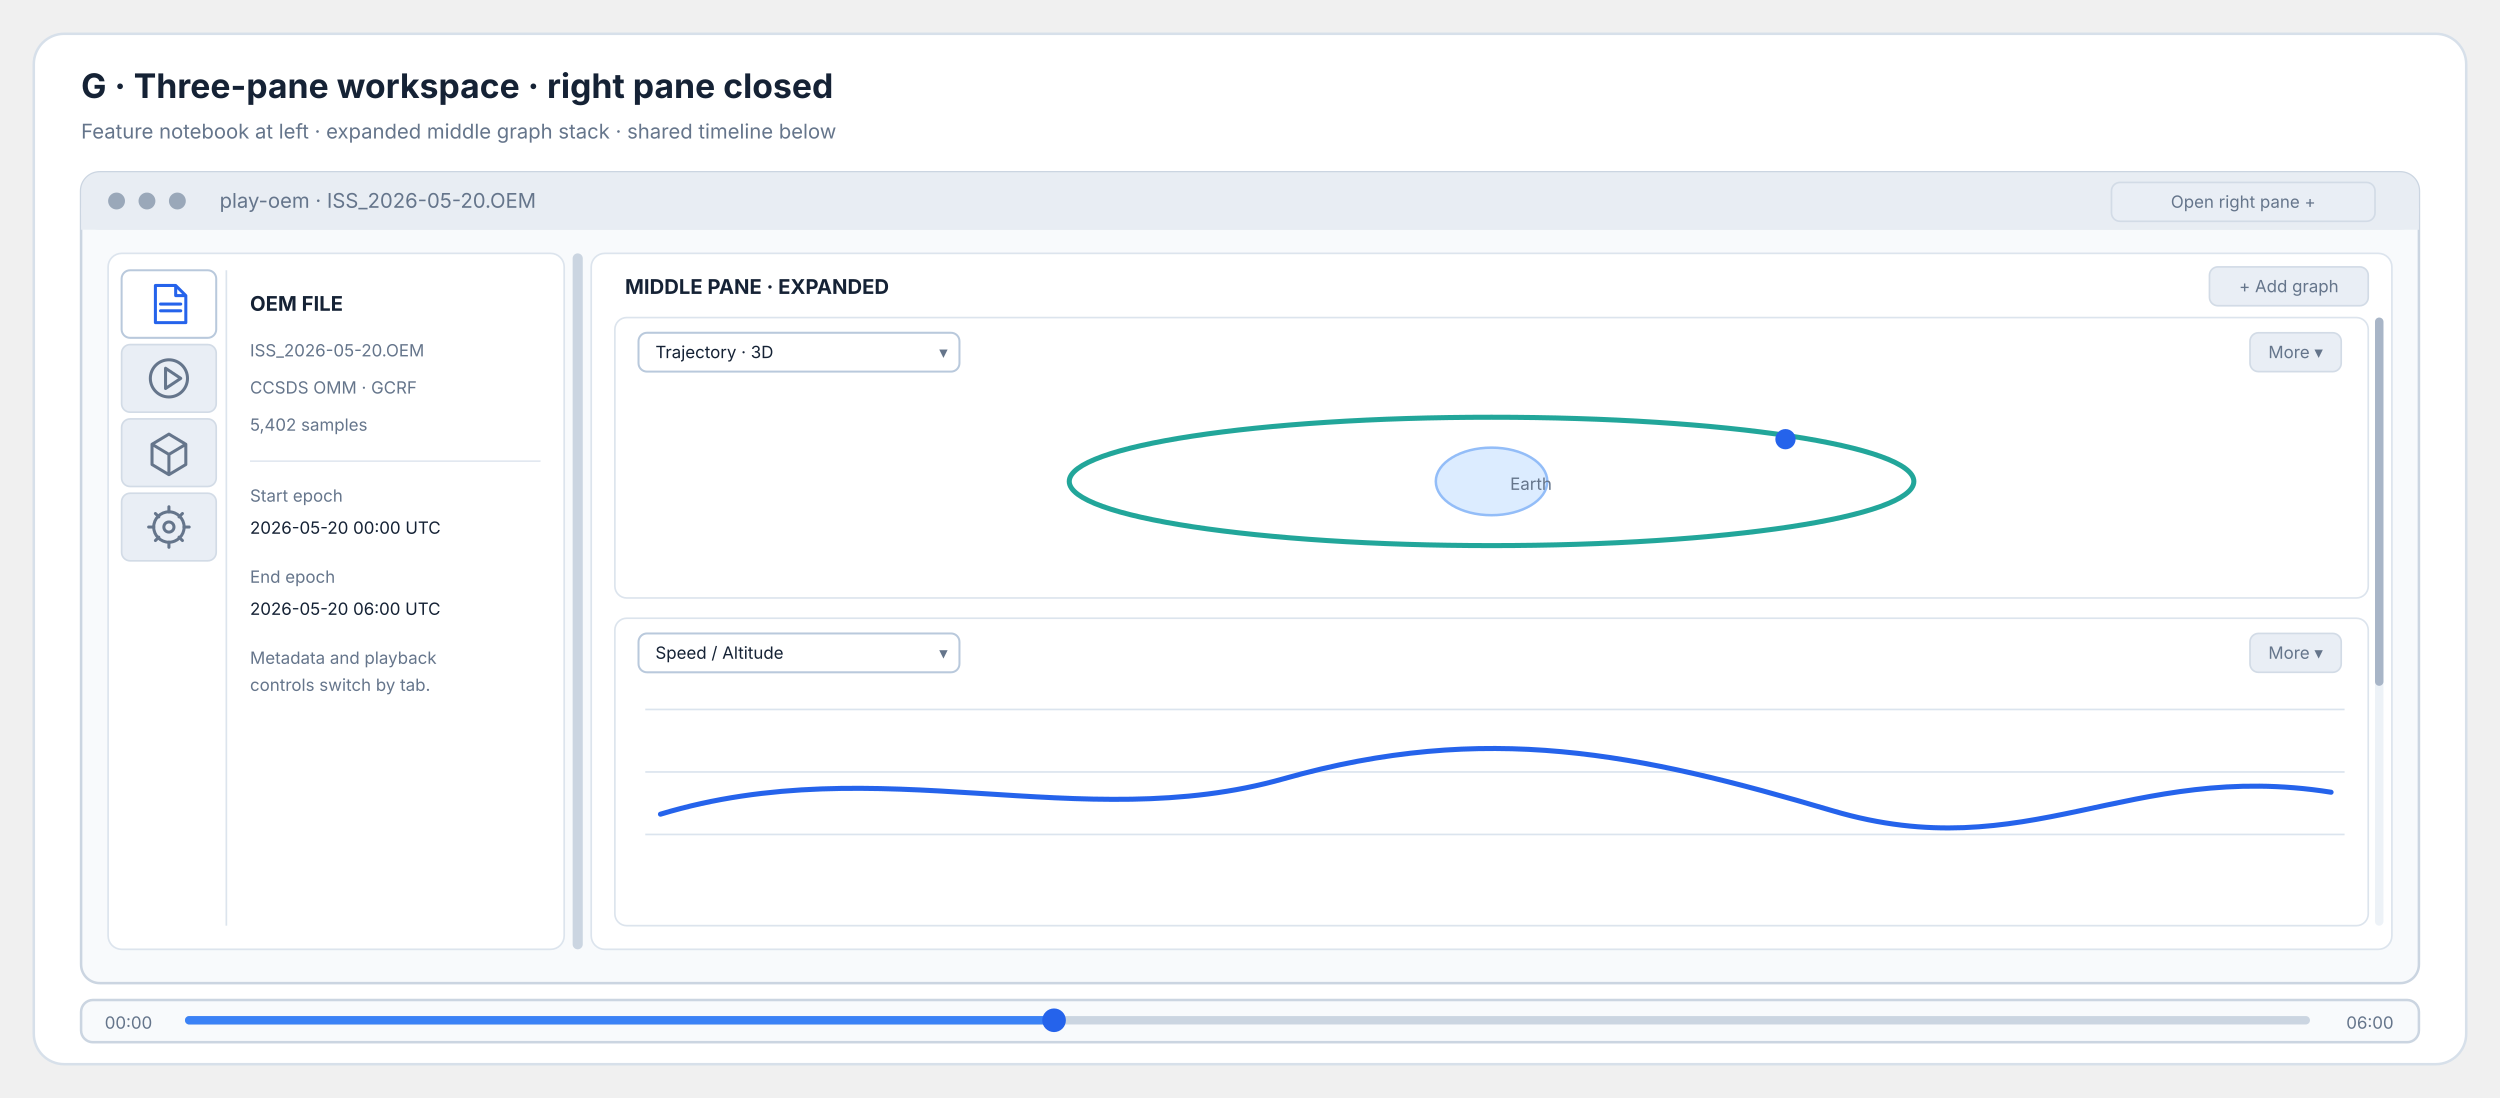
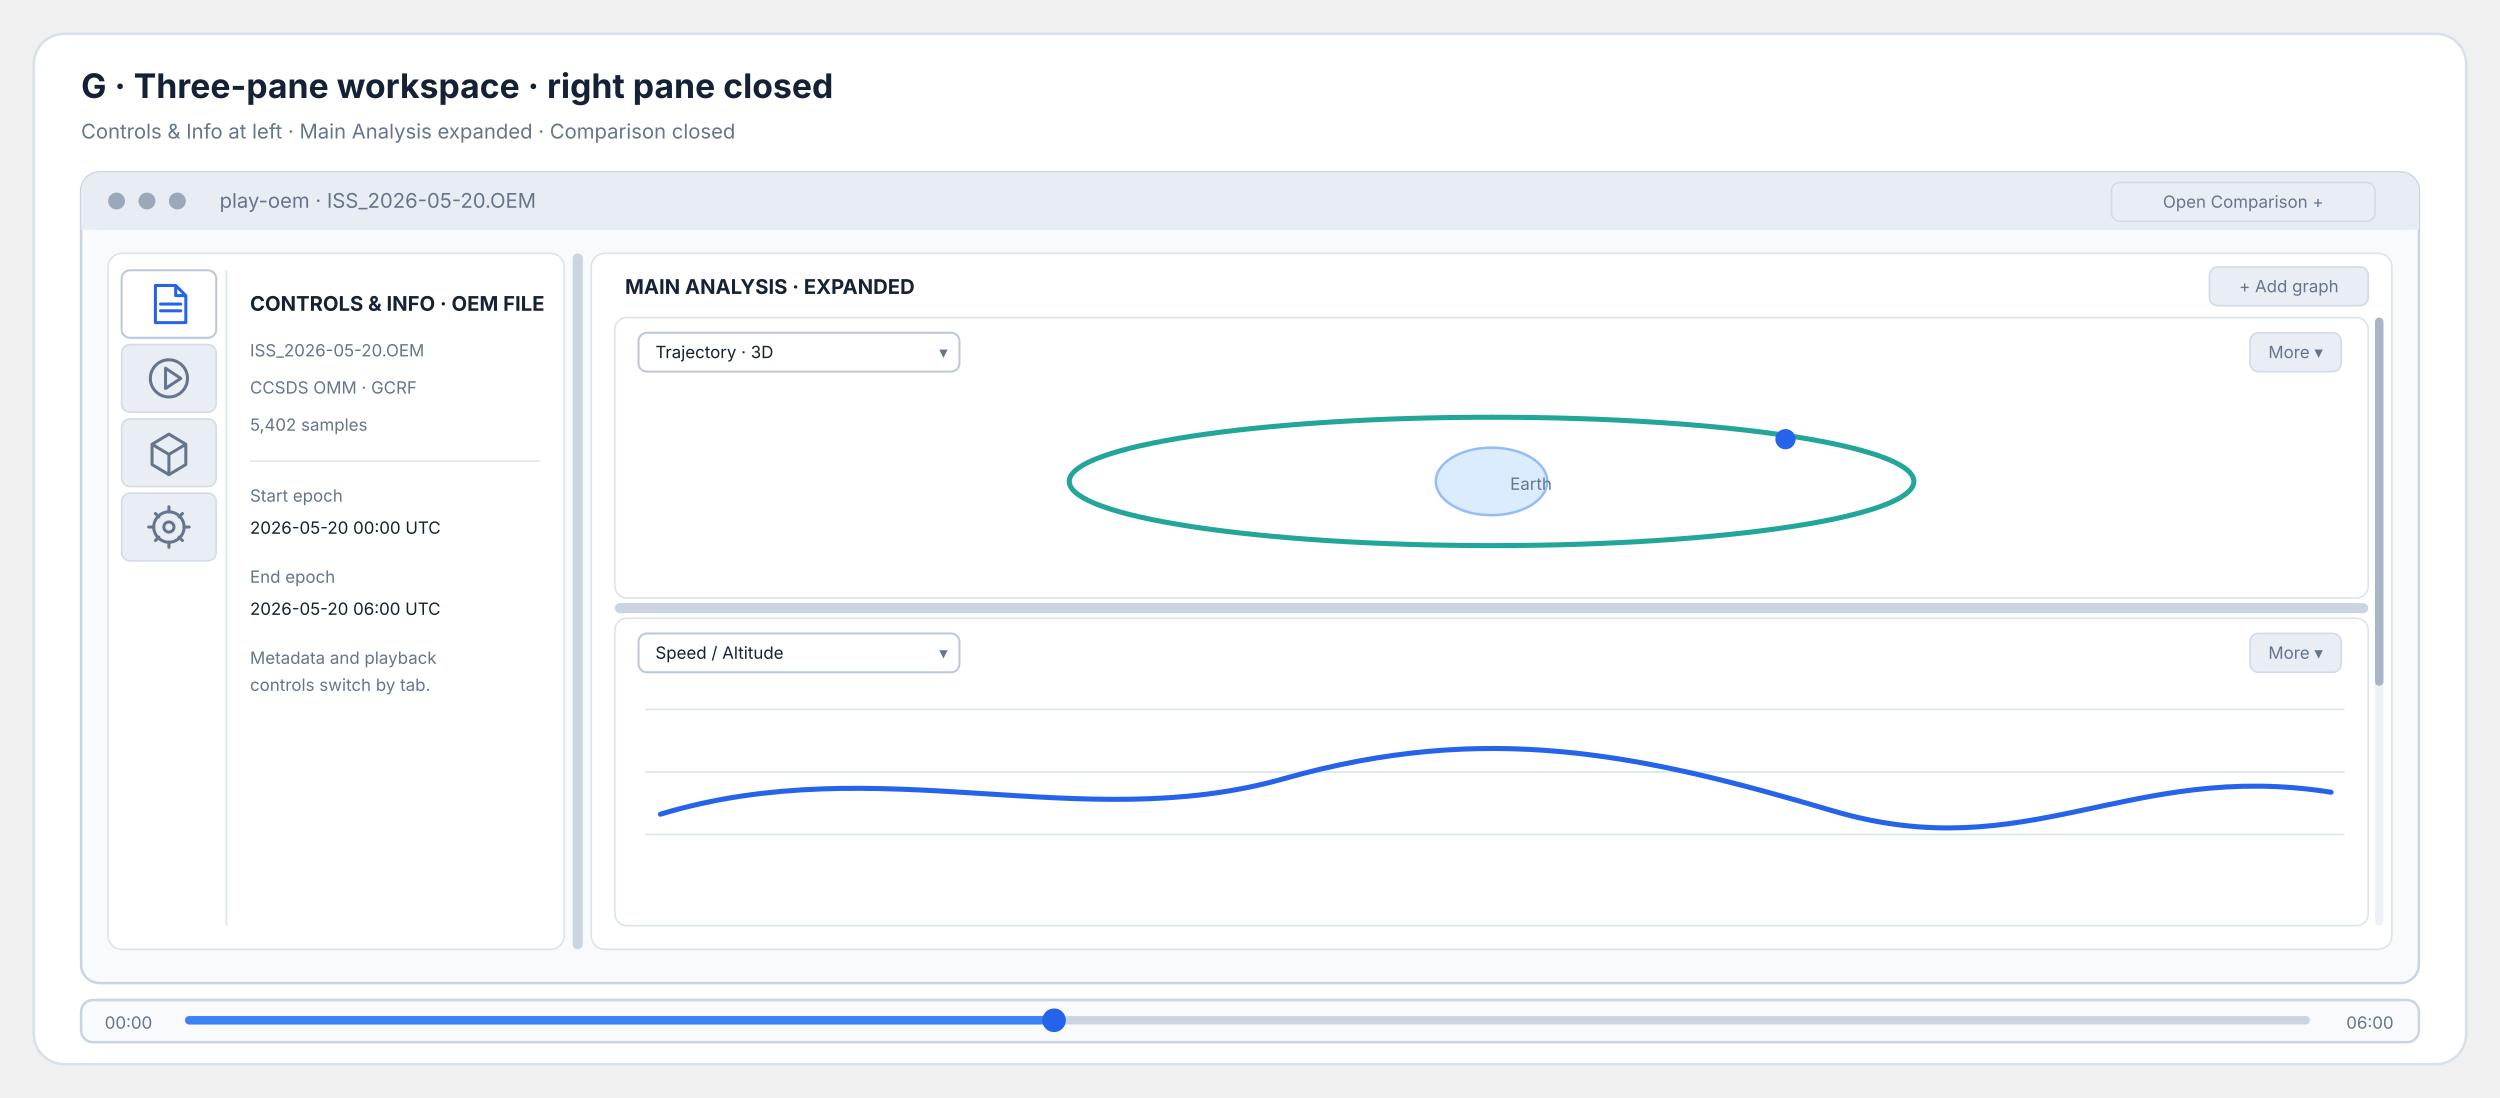
<svg xmlns="http://www.w3.org/2000/svg" width="1480" height="650" viewBox="0 0 1480 650" role="img" aria-labelledby="title desc">
  <defs>
    <style>
      .card{fill:#fff;stroke:#d7e0ea;stroke-width:1.5}
      .window{fill:#f8fafc;stroke:#cbd5e1;stroke-width:1.5}
      .chrome{fill:#e8edf3}
      .ink{fill:#152235;font-family:Inter,-apple-system,BlinkMacSystemFont,"Segoe UI",sans-serif}
      .muted{fill:#65758b;font-family:Inter,-apple-system,BlinkMacSystemFont,"Segoe UI",sans-serif}
      .h2{font-size:20px;font-weight:700}
      .small{font-size:12px}
      .tiny{font-size:10px}
      .tab{fill:#e9eef5;stroke:#d2dbe6;stroke-width:1}
      .tabon{fill:#fff;stroke:#b9c9dc;stroke-width:1.2}
      .panel{fill:#fff;stroke:#dce4ed;stroke-width:1}
      .sash{fill:#cbd5e1}
      .grid{stroke:#dbe4ee;stroke-width:1}
      .line{fill:none;stroke:#2563eb;stroke-width:3;stroke-linecap:round;stroke-linejoin:round}
      .orbit{fill:none;stroke:#22a69a;stroke-width:3;stroke-linecap:round}
      .primary{fill:#2563eb}
      .icon{fill:none;stroke:#65758b;stroke-width:1.8;stroke-linecap:round;stroke-linejoin:round}
      .icon-active{fill:none;stroke:#2563eb;stroke-width:1.8;stroke-linecap:round;stroke-linejoin:round}
    </style>
  </defs>
  <rect class="card" x="20" y="20" width="1440" height="610" rx="18" />
  <text class="ink h2" x="48" y="58">G · Three-pane workspace · right pane closed</text>
-   <text class="muted small" x="48" y="82">Feature notebook at left · expanded middle graph stack · shared timeline below</text>
+   <text class="muted small" x="48" y="82">Controls &amp; Info at left · Main Analysis expanded · Comparison closed</text>
  <rect class="window" x="48" y="102" width="1384" height="480" rx="11" />
  <rect class="chrome" x="48" y="102" width="1384" height="34" rx="11" />
  <rect class="chrome" x="48" y="123" width="1384" height="13" />
  <circle cx="69" cy="119" r="5" fill="#9aa8b9" />
  <circle cx="87" cy="119" r="5" fill="#9aa8b9" />
  <circle cx="105" cy="119" r="5" fill="#9aa8b9" />
  <text class="muted small" x="130" y="123">play-oem · ISS_2026-05-20.OEM</text>
  <rect class="tab" x="1250" y="108" width="156" height="23" rx="5" />
-   <text class="muted tiny" x="1328" y="123" text-anchor="middle">Open right pane +</text>
+   <text class="muted tiny" x="1328" y="123" text-anchor="middle">Open Comparison +</text>
  <rect class="panel" x="64" y="150" width="270" height="412" rx="8" />
  <rect class="tabon" x="72" y="160" width="56" height="40" rx="5" />
  <g class="icon-active" transform="translate(-13 0)" role="img" aria-label="OEM file information">
    <path d="M105 169h12l6 6v16h-18z M117 169v6h6 M108 180h12 M108 184h12" />
  </g>
  <rect class="tab" x="72" y="204" width="56" height="40" rx="5" />
  <g class="icon" transform="translate(-13 0)" role="img" aria-label="Playback controls">
    <circle cx="113" cy="224" r="11" />
    <path d="M111 218l9 6-9 6z" />
  </g>
  <rect class="tab" x="72" y="248" width="56" height="40" rx="5" />
  <g class="icon" transform="translate(-13 0)" role="img" aria-label="State information">
    <path d="M113 257l10 6v12l-10 6-10-6v-12z M103 263l10 6 10-6 M113 269v12" />
  </g>
  <rect class="tab" x="72" y="292" width="56" height="40" rx="5" />
  <g class="icon" transform="translate(-13 0)" role="img" aria-label="Settings">
    <circle cx="113" cy="312" r="9" />
    <circle cx="113" cy="312" r="3" />
    <path d="M113 300v3 M113 321v3 M101 312h3 M122 312h3 M105 304l2 2 M119 318l2 2 M121 304l-2 2 M107 318l-2 2" />
  </g>
  <line x1="134" y1="160" x2="134" y2="548" stroke="#dce4ed" />
-   <text class="ink small" x="148" y="184" font-weight="700">OEM FILE</text>
+   <text class="ink small" x="148" y="184" font-weight="700">CONTROLS &amp; INFO · OEM FILE</text>
  <text class="muted tiny" x="148" y="211">ISS_2026-05-20.OEM</text>
  <text class="muted tiny" x="148" y="233">CCSDS OMM · GCRF</text>
  <text class="muted tiny" x="148" y="255">5,402 samples</text>
  <line x1="148" y1="273" x2="320" y2="273" stroke="#e2e8f0" />
  <text class="muted tiny" x="148" y="297">Start epoch</text>
  <text class="ink tiny" x="148" y="316">2026-05-20 00:00 UTC</text>
  <text class="muted tiny" x="148" y="345">End epoch</text>
  <text class="ink tiny" x="148" y="364">2026-05-20 06:00 UTC</text>
  <text class="muted tiny" x="148" y="393">Metadata and playback</text>
  <text class="muted tiny" x="148" y="409">controls switch by tab.</text>
  <rect class="sash" x="339" y="150" width="6" height="412" rx="3" />
  <rect class="panel" x="350" y="150" width="1066" height="412" rx="8" />
-   <text class="ink small" x="370" y="174" font-weight="700">MIDDLE PANE · EXPANDED</text>
+   <text class="ink small" x="370" y="174" font-weight="700">MAIN ANALYSIS · EXPANDED</text>
  <rect class="tab" x="1308" y="158" width="94" height="23" rx="5" />
  <text class="muted tiny" x="1355" y="173" text-anchor="middle">+ Add graph</text>
  <rect class="panel" x="364" y="188" width="1038" height="166" rx="7" />
  <rect class="tabon" x="378" y="197" width="190" height="23" rx="5" />
  <text class="ink tiny" x="388" y="212">Trajectory · 3D</text>
  <text class="muted tiny" x="556" y="212">▾</text>
  <rect class="tab" x="1332" y="197" width="54" height="23" rx="5" />
  <text class="muted tiny" x="1359" y="212" text-anchor="middle">More ▾</text>
  <ellipse cx="883" cy="285" rx="250" ry="38" class="orbit" />
  <ellipse cx="883" cy="285" rx="33" ry="20" fill="#dcecff" stroke="#93bdf8" stroke-width="1.5" />
  <circle cx="1057" cy="260" r="6" class="primary" />
  <text class="muted tiny" x="894" y="290">Earth</text>
+   <rect class="sash" x="364" y="357" width="1038" height="6" rx="3" />
  <rect class="panel" x="364" y="366" width="1038" height="182" rx="7" />
  <rect class="tabon" x="378" y="375" width="190" height="23" rx="5" />
  <text class="ink tiny" x="388" y="390">Speed / Altitude</text>
  <text class="muted tiny" x="556" y="390">▾</text>
  <rect class="tab" x="1332" y="375" width="54" height="23" rx="5" />
  <text class="muted tiny" x="1359" y="390" text-anchor="middle">More ▾</text>
  <line class="grid" x1="382" y1="420" x2="1388" y2="420" />
  <line class="grid" x1="382" y1="457" x2="1388" y2="457" />
  <line class="grid" x1="382" y1="494" x2="1388" y2="494" />
  <path class="line" d="M391 482 C520 443,640 495,760 461 S970 446,1085 480 S1260 450,1380 469" />
  <rect x="1406" y="188" width="5" height="360" rx="2.5" fill="#edf2f7" />
  <rect x="1406" y="188" width="5" height="218" rx="2.5" fill="#a8b5c7" />
  <rect class="window" x="48" y="592" width="1384" height="25" rx="7" />
  <text class="muted tiny" x="62" y="609">00:00</text>
  <line x1="112" y1="604" x2="1365" y2="604" stroke="#cbd5e1" stroke-width="5" stroke-linecap="round" />
  <line x1="112" y1="604" x2="624" y2="604" stroke="#3b82f6" stroke-width="5" stroke-linecap="round" />
  <circle cx="624" cy="604" r="7" class="primary" />
  <text class="muted tiny" x="1417" y="609" text-anchor="end">06:00</text>
</svg>
